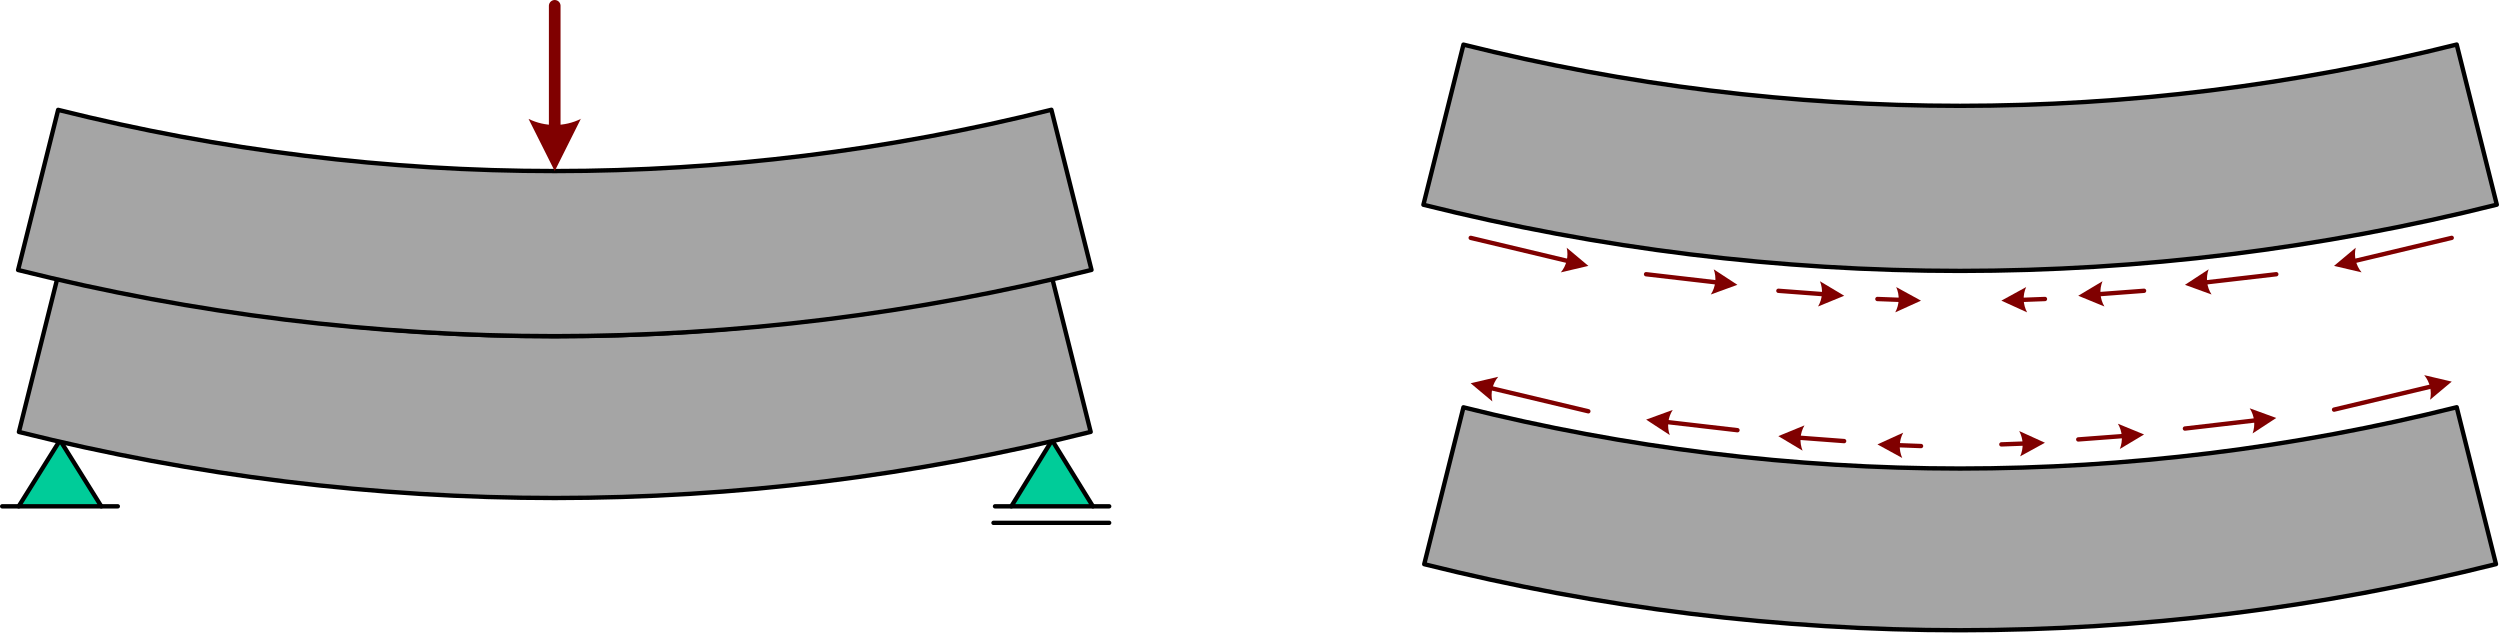
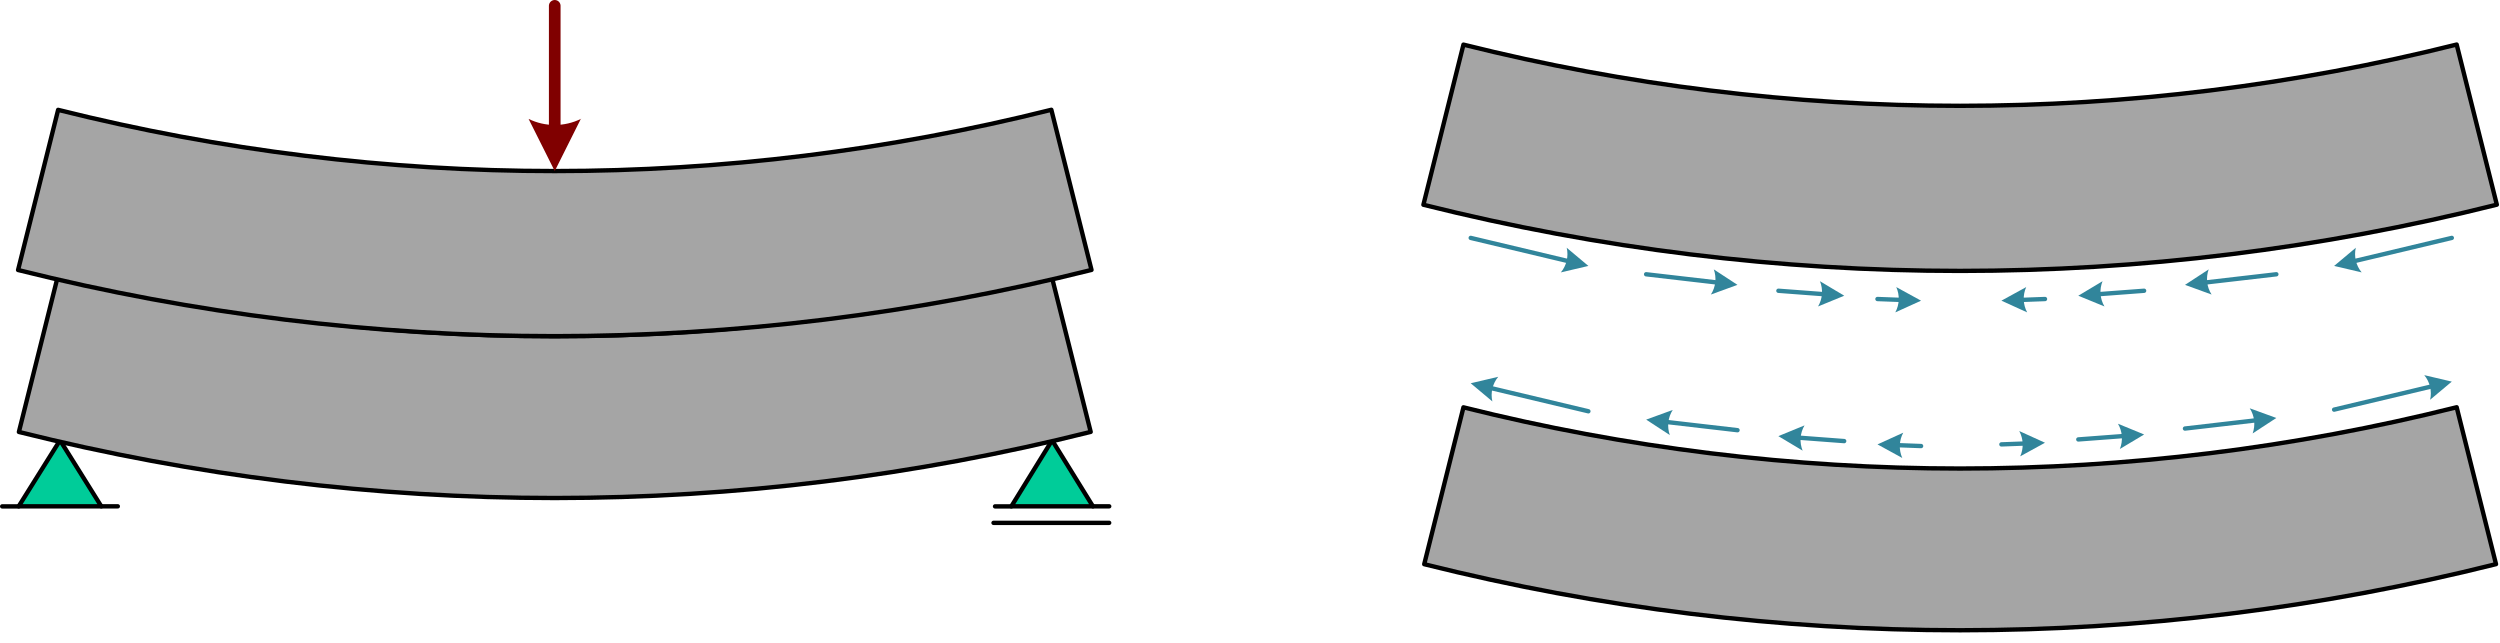
- <svg xmlns="http://www.w3.org/2000/svg" xmlns:ns1="http://schemas.microsoft.com/visio/2003/SVGExtensions/" xmlns:xlink="http://www.w3.org/1999/xlink" xml:space="preserve" color-interpolation-filters="sRGB" class="st8" viewBox="261.54 689.16 428.91 110.16">
+ <svg xmlns="http://www.w3.org/2000/svg" xmlns:ns1="http://schemas.microsoft.com/visio/2003/SVGExtensions/" xmlns:xlink="http://www.w3.org/1999/xlink" xml:space="preserve" color-interpolation-filters="sRGB" class="st8" viewBox="261.54 689.16 428.9 110.16">
  <ns1:documentProperties ns1:langID="1043" ns1:metric="true" ns1:viewMarkup="false" />
  <style type="text/css">
	
		.st1 {fill:#00cc99;stroke:#000000;stroke-linecap:round;stroke-linejoin:round;stroke-width:0.75}
		.st2 {stroke:#000000;stroke-linecap:round;stroke-linejoin:round;stroke-width:0.75}
		.st3 {fill:#a5a5a5;stroke:#000000;stroke-linecap:round;stroke-linejoin:round;stroke-width:0.75}
- 		.st4 {marker-start:url(#mrkr5-36);stroke:#800000;stroke-linecap:round;stroke-linejoin:round;stroke-width:0.75}
- 		.st5 {fill:#800000;fill-opacity:1;stroke:#800000;stroke-opacity:1;stroke-width:0.342}
+ 		.st4 {marker-start:url(#mrkr5-36);stroke:#31859b;stroke-linecap:round;stroke-linejoin:round;stroke-width:0.75}
+ 		.st5 {fill:#31859b;fill-opacity:1;stroke:#31859b;stroke-opacity:1;stroke-width:0.342}
		.st6 {marker-start:url(#mrkr5-117);stroke:#800000;stroke-linecap:round;stroke-linejoin:round;stroke-width:2}
		.st7 {fill:#800000;fill-opacity:1;stroke:#800000;stroke-opacity:1;stroke-width:0.442}
		.st8 {fill:none;fill-rule:evenodd;font-size:12px;overflow:visible;stroke-linecap:square;stroke-miterlimit:3}
	
	</style>
  <defs id="Markers">
    <g id="lend5">
      <path d="M 2 1 L 0 0 L 1.981 -0.993 C 1.672 -0.365 1.673 0.373 1.985 1 " style="stroke:none" />
    </g>
    <marker id="mrkr5-36" class="st5" ns1:arrowType="5" ns1:arrowSize="0" ns1:setback="4.63" refX="4.63" orient="auto" markerUnits="strokeWidth" overflow="visible">
      <use xlink:href="#lend5" transform="scale(2.92) " />
    </marker>
    <marker id="mrkr5-117" class="st7" ns1:arrowType="5" ns1:arrowSize="2" ns1:setback="3.775" refX="3.775" orient="auto" markerUnits="strokeWidth" overflow="visible">
      <use xlink:href="#lend5" transform="scale(2.26) " />
    </marker>
  </defs>
  <g ns1:mID="0" ns1:index="1" ns1:groupContext="foregroundPage">
    <ns1:pageProperties ns1:drawingScale="0.0393701" ns1:pageScale="0.0393701" ns1:drawingUnits="24" ns1:shadowOffsetX="8.50394" ns1:shadowOffsetY="-8.50394" />
-     <g id="group21-1" transform="translate(431.991,-711.819)" ns1:mID="21" ns1:groupContext="group">
+     <g id="group21-1" transform="translate(431.991,-18.8002)" ns1:mID="21" ns1:groupContext="group">
      <g id="group22-2" transform="translate(0.261477,-2.83465)" ns1:mID="22" ns1:groupContext="group">
-         <g id="shape23-3" ns1:mID="23" ns1:groupContext="shape" transform="translate(2.79729,2.27374E-13)">
-           <path d="M0 1490.68 L13.99 1490.68 L6.99 1479.34 L0 1490.68 Z" class="st1" />
+         <g id="shape23-3" ns1:mID="23" ns1:groupContext="shape" transform="translate(2.79729,0)">
+           <path d="M0 797.66 L13.99 797.66 L6.99 786.33 L0 797.66 Z" class="st1" />
        </g>
-         <g id="shape24-5" ns1:mID="24" ns1:groupContext="shape" transform="translate(2.79729,2981.36) rotate(180)">
-           <path d="M0 1490.68 L2.8 1490.68" class="st2" />
+         <g id="shape24-5" ns1:mID="24" ns1:groupContext="shape" transform="translate(2.79729,1595.33) rotate(180)">
+           <path d="M0 797.66 L2.8 797.66" class="st2" />
        </g>
-         <g id="shape25-8" ns1:mID="25" ns1:groupContext="shape" transform="translate(16.7838,2.27374E-13)">
-           <path d="M0 1490.68 L2.8 1490.68" class="st2" />
+         <g id="shape25-8" ns1:mID="25" ns1:groupContext="shape" transform="translate(16.7838,0)">
+           <path d="M0 797.66 L2.8 797.66" class="st2" />
        </g>
      </g>
      <g id="shape26-11" ns1:mID="26" ns1:groupContext="shape">
-         <path d="M0 1490.68 L19.84 1490.68" class="st2" />
+         <path d="M0 797.66 L19.84 797.66" class="st2" />
      </g>
    </g>
-     <g id="group46-14" transform="translate(261.912,-714.653)" ns1:mID="46" ns1:groupContext="group">
-       <g id="shape47-15" ns1:mID="47" ns1:groupContext="shape" transform="translate(2.83465,2.27374E-13)">
-         <path d="M0 1490.68 L14.17 1490.68 L7.09 1479.34 L0 1490.68 Z" class="st1" />
+     <g id="group46-14" transform="translate(261.912,-21.6349)" ns1:mID="46" ns1:groupContext="group">
+       <g id="shape47-15" ns1:mID="47" ns1:groupContext="shape" transform="translate(2.83465,0)">
+         <path d="M0 797.66 L14.17 797.66 L7.09 786.33 L0 797.66 Z" class="st1" />
      </g>
-       <g id="shape48-17" ns1:mID="48" ns1:groupContext="shape" transform="translate(2.83465,2981.36) rotate(180)">
-         <path d="M0 1490.68 L2.83 1490.68" class="st2" />
+       <g id="shape48-17" ns1:mID="48" ns1:groupContext="shape" transform="translate(2.83465,1595.33) rotate(180)">
+         <path d="M0 797.66 L2.83 797.66" class="st2" />
      </g>
-       <g id="shape49-20" ns1:mID="49" ns1:groupContext="shape" transform="translate(17.0079,2.27374E-13)">
-         <path d="M0 1490.68 L2.83 1490.68" class="st2" />
+       <g id="shape49-20" ns1:mID="49" ns1:groupContext="shape" transform="translate(17.0079,0)">
+         <path d="M0 797.66 L2.83 797.66" class="st2" />
      </g>
    </g>
-     <g id="shape45-23" ns1:mID="45" ns1:groupContext="shape" transform="translate(1490.46,25.7617) rotate(89)">
+     <g id="shape45-23" ns1:mID="45" ns1:groupContext="shape" transform="translate(797.542,37.8565) rotate(89)">
      <ns1:userDefs>
        <ns1:ud ns1:nameU="CtrlAng1" ns1:prompt="" ns1:val="VT0(5.4977871437822):32" />
        <ns1:ud ns1:nameU="CtrlAng2" ns1:prompt="" ns1:val="VT0(0.78539816339745):32" />
        <ns1:ud ns1:nameU="InnerDist" ns1:prompt="" ns1:val="VT0(0.38384205901575):24" />
        <ns1:ud ns1:nameU="MidAngle" ns1:prompt="" ns1:val="VT0(6.2831853071796):32" />
        <ns1:ud ns1:nameU="visVersion" ns1:prompt="" ns1:val="VT0(15):26" />
        <ns1:ud ns1:nameU="CtrlAng1" ns1:prompt="" ns1:val="VT0(6.0203510834012):32" />
        <ns1:ud ns1:nameU="CtrlAng2" ns1:prompt="" ns1:val="VT0(0.22805647591538):32" />
        <ns1:ud ns1:nameU="InnerDist" ns1:prompt="" ns1:val="VT0(5.2551348861344):24" />
        <ns1:ud ns1:nameU="MidAngle" ns1:prompt="" ns1:val="VT0(6.2657964332481):32" />
      </ns1:userDefs>
-       <path d="M716 1238.36 L689.21 1231.16 A350.626 350.626 -180 0 0 692.17 1060.78 L719.2 1054.51 A378.37 378.37 0 0 1 716        1238.36 Z" class="st3" />
+       <path d="M716 545.34 L689.21 538.14 A350.626 350.626 -180 0 0 692.17 367.77 L719.2 361.49 A378.37 378.37 0 0 1 716 545.34        Z" class="st3" />
    </g>
-     <g id="shape44-25" ns1:mID="44" ns1:groupContext="shape" transform="translate(1490.46,-2.58479) rotate(89)">
+     <g id="shape44-25" ns1:mID="44" ns1:groupContext="shape" transform="translate(797.542,9.51006) rotate(89)">
      <ns1:userDefs>
        <ns1:ud ns1:nameU="CtrlAng1" ns1:prompt="" ns1:val="VT0(5.4977871437822):32" />
        <ns1:ud ns1:nameU="CtrlAng2" ns1:prompt="" ns1:val="VT0(0.78539816339745):32" />
        <ns1:ud ns1:nameU="InnerDist" ns1:prompt="" ns1:val="VT0(0.38384205901575):24" />
        <ns1:ud ns1:nameU="MidAngle" ns1:prompt="" ns1:val="VT0(6.2831853071796):32" />
        <ns1:ud ns1:nameU="visVersion" ns1:prompt="" ns1:val="VT0(15):26" />
        <ns1:ud ns1:nameU="CtrlAng1" ns1:prompt="" ns1:val="VT0(6.0203510834012):32" />
        <ns1:ud ns1:nameU="CtrlAng2" ns1:prompt="" ns1:val="VT0(0.22805647591538):32" />
        <ns1:ud ns1:nameU="InnerDist" ns1:prompt="" ns1:val="VT0(5.2631664396866):24" />
        <ns1:ud ns1:nameU="MidAngle" ns1:prompt="" ns1:val="VT0(6.2657964332481):32" />
      </ns1:userDefs>
-       <path d="M716.56 1238.51 L689.21 1231.16 A350.626 350.626 -180 0 0 692.17 1060.78 L719.76 1054.38 A378.948 378.948 0        0 1 716.56 1238.51 Z" class="st3" />
+       <path d="M716.56 545.49 L689.21 538.14 A350.626 350.626 -180 0 0 692.17 367.77 L719.76 361.36 A378.948 378.948 0 0 1        716.56 545.49 Z" class="st3" />
    </g>
-     <g id="shape50-27" ns1:mID="50" ns1:groupContext="shape" transform="translate(1731.56,48.4492) rotate(89)">
+     <g id="shape50-27" ns1:mID="50" ns1:groupContext="shape" transform="translate(1038.64,60.544) rotate(89)">
      <ns1:userDefs>
        <ns1:ud ns1:nameU="CtrlAng1" ns1:prompt="" ns1:val="VT0(5.4977871437822):32" />
        <ns1:ud ns1:nameU="CtrlAng2" ns1:prompt="" ns1:val="VT0(0.78539816339745):32" />
        <ns1:ud ns1:nameU="InnerDist" ns1:prompt="" ns1:val="VT0(0.38384205901575):24" />
        <ns1:ud ns1:nameU="MidAngle" ns1:prompt="" ns1:val="VT0(6.2831853071796):32" />
        <ns1:ud ns1:nameU="visVersion" ns1:prompt="" ns1:val="VT0(15):26" />
        <ns1:ud ns1:nameU="CtrlAng1" ns1:prompt="" ns1:val="VT0(6.0203510834012):32" />
        <ns1:ud ns1:nameU="CtrlAng2" ns1:prompt="" ns1:val="VT0(0.22805647591538):32" />
        <ns1:ud ns1:nameU="InnerDist" ns1:prompt="" ns1:val="VT0(5.2551348861344):24" />
        <ns1:ud ns1:nameU="MidAngle" ns1:prompt="" ns1:val="VT0(6.2657964332481):32" />
      </ns1:userDefs>
-       <path d="M716 1238.36 L689.21 1231.16 A350.626 350.626 -180 0 0 692.17 1060.78 L719.2 1054.51 A378.37 378.37 0 0 1 716        1238.36 Z" class="st3" />
+       <path d="M716 545.34 L689.21 538.14 A350.626 350.626 -180 0 0 692.17 367.77 L719.2 361.49 A378.37 378.37 0 0 1 716 545.34        Z" class="st3" />
    </g>
-     <g id="shape51-29" ns1:mID="51" ns1:groupContext="shape" transform="translate(1731.56,-13.7774) rotate(89)">
+     <g id="shape51-29" ns1:mID="51" ns1:groupContext="shape" transform="translate(1038.64,-1.6826) rotate(89)">
      <ns1:userDefs>
        <ns1:ud ns1:nameU="CtrlAng1" ns1:prompt="" ns1:val="VT0(5.4977871437822):32" />
        <ns1:ud ns1:nameU="CtrlAng2" ns1:prompt="" ns1:val="VT0(0.78539816339745):32" />
        <ns1:ud ns1:nameU="InnerDist" ns1:prompt="" ns1:val="VT0(0.38384205901575):24" />
        <ns1:ud ns1:nameU="MidAngle" ns1:prompt="" ns1:val="VT0(6.2831853071796):32" />
        <ns1:ud ns1:nameU="visVersion" ns1:prompt="" ns1:val="VT0(15):26" />
        <ns1:ud ns1:nameU="CtrlAng1" ns1:prompt="" ns1:val="VT0(6.0203510834012):32" />
        <ns1:ud ns1:nameU="CtrlAng2" ns1:prompt="" ns1:val="VT0(0.22805647591538):32" />
        <ns1:ud ns1:nameU="InnerDist" ns1:prompt="" ns1:val="VT0(5.2631664396866):24" />
        <ns1:ud ns1:nameU="MidAngle" ns1:prompt="" ns1:val="VT0(6.2657964332481):32" />
      </ns1:userDefs>
-       <path d="M716.56 1238.51 L689.21 1231.16 A350.626 350.626 -180 0 0 692.17 1060.78 L719.76 1054.38 A378.948 378.948 0        0 1 716.56 1238.51 Z" class="st3" />
+       <path d="M716.56 545.49 L689.21 538.14 A350.626 350.626 -180 0 0 692.17 367.77 L719.76 361.36 A378.948 378.948 0 0 1        716.56 545.49 Z" class="st3" />
    </g>
-     <g id="shape52-31" ns1:mID="52" ns1:groupContext="shape" transform="translate(859.205,-695.21) rotate(13.3956)">
-       <path d="M3.47 1490.68 L3.83 1490.68 L20.75 1490.68" class="st4" />
+     <g id="shape52-31" ns1:mID="52" ns1:groupContext="shape" transform="translate(698.651,-21.0462) rotate(13.3956)">
+       <path d="M3.47 797.66 L3.83 797.66 L20.75 797.66" class="st4" />
    </g>
-     <g id="shape53-37" ns1:mID="53" ns1:groupContext="shape" transform="translate(715.689,-719.605) rotate(6.61525)">
-       <path d="M3.47 1490.68 L3.83 1490.68 L15.77 1490.68" class="st4" />
+     <g id="shape53-37" ns1:mID="53" ns1:groupContext="shape" transform="translate(635.852,-31.2009) rotate(6.61525)">
+       <path d="M3.47 797.66 L3.83 797.66 L15.77 797.66" class="st4" />
    </g>
-     <g id="shape54-42" ns1:mID="54" ns1:groupContext="shape" transform="translate(678.578,-722.487) rotate(4.30663)">
-       <path d="M3.47 1490.68 L3.83 1490.68 L11.32 1490.68" class="st4" />
+     <g id="shape54-42" ns1:mID="54" ns1:groupContext="shape" transform="translate(626.537,-31.4247) rotate(4.30663)">
+       <path d="M3.47 797.66 L3.83 797.66 L11.32 797.66" class="st4" />
    </g>
-     <g id="shape55-47" ns1:mID="55" ns1:groupContext="shape" transform="translate(640.147,-724.207) rotate(2.17224)">
-       <path d="M3.47 1490.68 L3.83 1490.68 L7.48 1490.68" class="st4" />
+     <g id="shape55-47" ns1:mID="55" ns1:groupContext="shape" transform="translate(613.879,-31.6864) rotate(2.17224)">
+       <path d="M3.47 797.66 L3.83 797.66 L7.48 797.66" class="st4" />
    </g>
-     <g id="shape56-52" ns1:mID="56" ns1:groupContext="shape" transform="translate(336.817,-695.494) rotate(-13.3956) scale(-1,1)">
-       <path d="M3.47 1490.68 L3.83 1490.68 L20.75 1490.68" class="st4" />
+     <g id="shape56-52" ns1:mID="56" ns1:groupContext="shape" transform="translate(497.371,-21.3297) rotate(-13.3956) scale(-1,1)">
+       <path d="M3.47 797.66 L3.83 797.66 L20.75 797.66" class="st4" />
    </g>
-     <g id="shape57-57" ns1:mID="57" ns1:groupContext="shape" transform="translate(480.333,-719.889) rotate(-6.61525) scale(-1,1)">
-       <path d="M3.47 1490.68 L3.83 1490.68 L15.77 1490.68" class="st4" />
+     <g id="shape57-57" ns1:mID="57" ns1:groupContext="shape" transform="translate(560.17,-31.4843) rotate(-6.61525) scale(-1,1)">
+       <path d="M3.47 797.66 L3.83 797.66 L15.77 797.66" class="st4" />
    </g>
-     <g id="shape58-62" ns1:mID="58" ns1:groupContext="shape" transform="translate(517.443,-722.77) rotate(-4.30663) scale(-1,1)">
-       <path d="M3.47 1490.68 L3.83 1490.68 L11.32 1490.68" class="st4" />
+     <g id="shape58-62" ns1:mID="58" ns1:groupContext="shape" transform="translate(569.485,-31.7081) rotate(-4.30663) scale(-1,1)">
+       <path d="M3.47 797.66 L3.83 797.66 L11.32 797.66" class="st4" />
    </g>
-     <g id="shape59-67" ns1:mID="59" ns1:groupContext="shape" transform="translate(555.875,-724.49) rotate(-2.17224) scale(-1,1)">
-       <path d="M3.47 1490.68 L3.83 1490.68 L7.48 1490.68" class="st4" />
+     <g id="shape59-67" ns1:mID="59" ns1:groupContext="shape" transform="translate(582.143,-31.9698) rotate(-2.17224) scale(-1,1)">
+       <path d="M3.47 797.66 L3.83 797.66 L7.48 797.66" class="st4" />
    </g>
-     <g id="shape63-72" ns1:mID="63" ns1:groupContext="shape" transform="translate(188.687,2184.9) rotate(-166.604)">
-       <path d="M3.47 1490.68 L3.83 1490.68 L20.75 1490.68" class="st4" />
+     <g id="shape63-72" ns1:mID="63" ns1:groupContext="shape" transform="translate(349.241,1510.74) rotate(-166.604)">
+       <path d="M3.47 797.66 L3.83 797.66 L20.75 797.66" class="st4" />
    </g>
-     <g id="shape64-77" ns1:mID="64" ns1:groupContext="shape" transform="translate(387.891,2218.78) rotate(-173.385)">
-       <path d="M3.47 1490.68 L3.83 1490.68 L15.77 1490.68" class="st4" />
+     <g id="shape64-77" ns1:mID="64" ns1:groupContext="shape" transform="translate(467.728,1530.38) rotate(-173.385)">
+       <path d="M3.47 797.66 L3.83 797.66 L15.77 797.66" class="st4" />
    </g>
-     <g id="shape65-82" ns1:mID="65" ns1:groupContext="shape" transform="translate(465.988,2226.37) rotate(-175.693)">
-       <path d="M3.47 1490.68 L3.83 1490.68 L11.32 1490.68" class="st4" />
+     <g id="shape65-82" ns1:mID="65" ns1:groupContext="shape" transform="translate(518.029,1535.3) rotate(-175.693)">
+       <path d="M3.47 797.66 L3.83 797.66 L11.32 797.66" class="st4" />
    </g>
-     <g id="shape66-87" ns1:mID="66" ns1:groupContext="shape" transform="translate(534.615,2230.35) rotate(-177.828)">
-       <path d="M3.47 1490.68 L3.83 1490.68 L7.48 1490.68" class="st4" />
+     <g id="shape66-87" ns1:mID="66" ns1:groupContext="shape" transform="translate(560.883,1537.83) rotate(-177.828)">
+       <path d="M3.47 797.66 L3.83 797.66 L7.48 797.66" class="st4" />
    </g>
-     <g id="shape68-92" ns1:mID="68" ns1:groupContext="shape" transform="translate(1007.33,2184.9) rotate(-13.3956) scale(1,-1)">
-       <path d="M3.47 1490.68 L3.83 1490.68 L20.75 1490.68" class="st4" />
+     <g id="shape68-92" ns1:mID="68" ns1:groupContext="shape" transform="translate(846.781,1510.74) rotate(-13.3956) scale(1,-1)">
+       <path d="M3.47 797.66 L3.83 797.66 L20.75 797.66" class="st4" />
    </g>
-     <g id="shape69-97" ns1:mID="69" ns1:groupContext="shape" transform="translate(808.131,2218.78) rotate(-6.61525) scale(1,-1)">
-       <path d="M3.47 1490.68 L3.83 1490.68 L15.77 1490.68" class="st4" />
+     <g id="shape69-97" ns1:mID="69" ns1:groupContext="shape" transform="translate(728.294,1530.38) rotate(-6.61525) scale(1,-1)">
+       <path d="M3.47 797.66 L3.83 797.66 L15.77 797.66" class="st4" />
    </g>
-     <g id="shape70-102" ns1:mID="70" ns1:groupContext="shape" transform="translate(730.034,2226.37) rotate(-4.30663) scale(1,-1)">
-       <path d="M3.47 1490.68 L3.83 1490.68 L11.32 1490.68" class="st4" />
+     <g id="shape70-102" ns1:mID="70" ns1:groupContext="shape" transform="translate(677.992,1535.3) rotate(-4.30663) scale(1,-1)">
+       <path d="M3.47 797.66 L3.83 797.66 L11.32 797.66" class="st4" />
    </g>
-     <g id="shape71-107" ns1:mID="71" ns1:groupContext="shape" transform="translate(661.407,2230.35) rotate(-2.17224) scale(1,-1)">
-       <path d="M3.47 1490.68 L3.83 1490.68 L7.48 1490.68" class="st4" />
+     <g id="shape71-107" ns1:mID="71" ns1:groupContext="shape" transform="translate(635.139,1537.83) rotate(-2.17224) scale(1,-1)">
+       <path d="M3.47 797.66 L3.83 797.66 L7.48 797.66" class="st4" />
    </g>
-     <g id="shape72-112" ns1:mID="72" ns1:groupContext="shape" transform="translate(-1133.97,718.511) rotate(-90)">
-       <path d="M7.55 1490.68 L7.91 1490.68 L28.35 1490.68" class="st6" />
+     <g id="shape72-112" ns1:mID="72" ns1:groupContext="shape" transform="translate(-440.949,718.511) rotate(-90)">
+       <path d="M7.55 797.66 L7.91 797.66 L28.35 797.66" class="st6" />
    </g>
  </g>
</svg>
